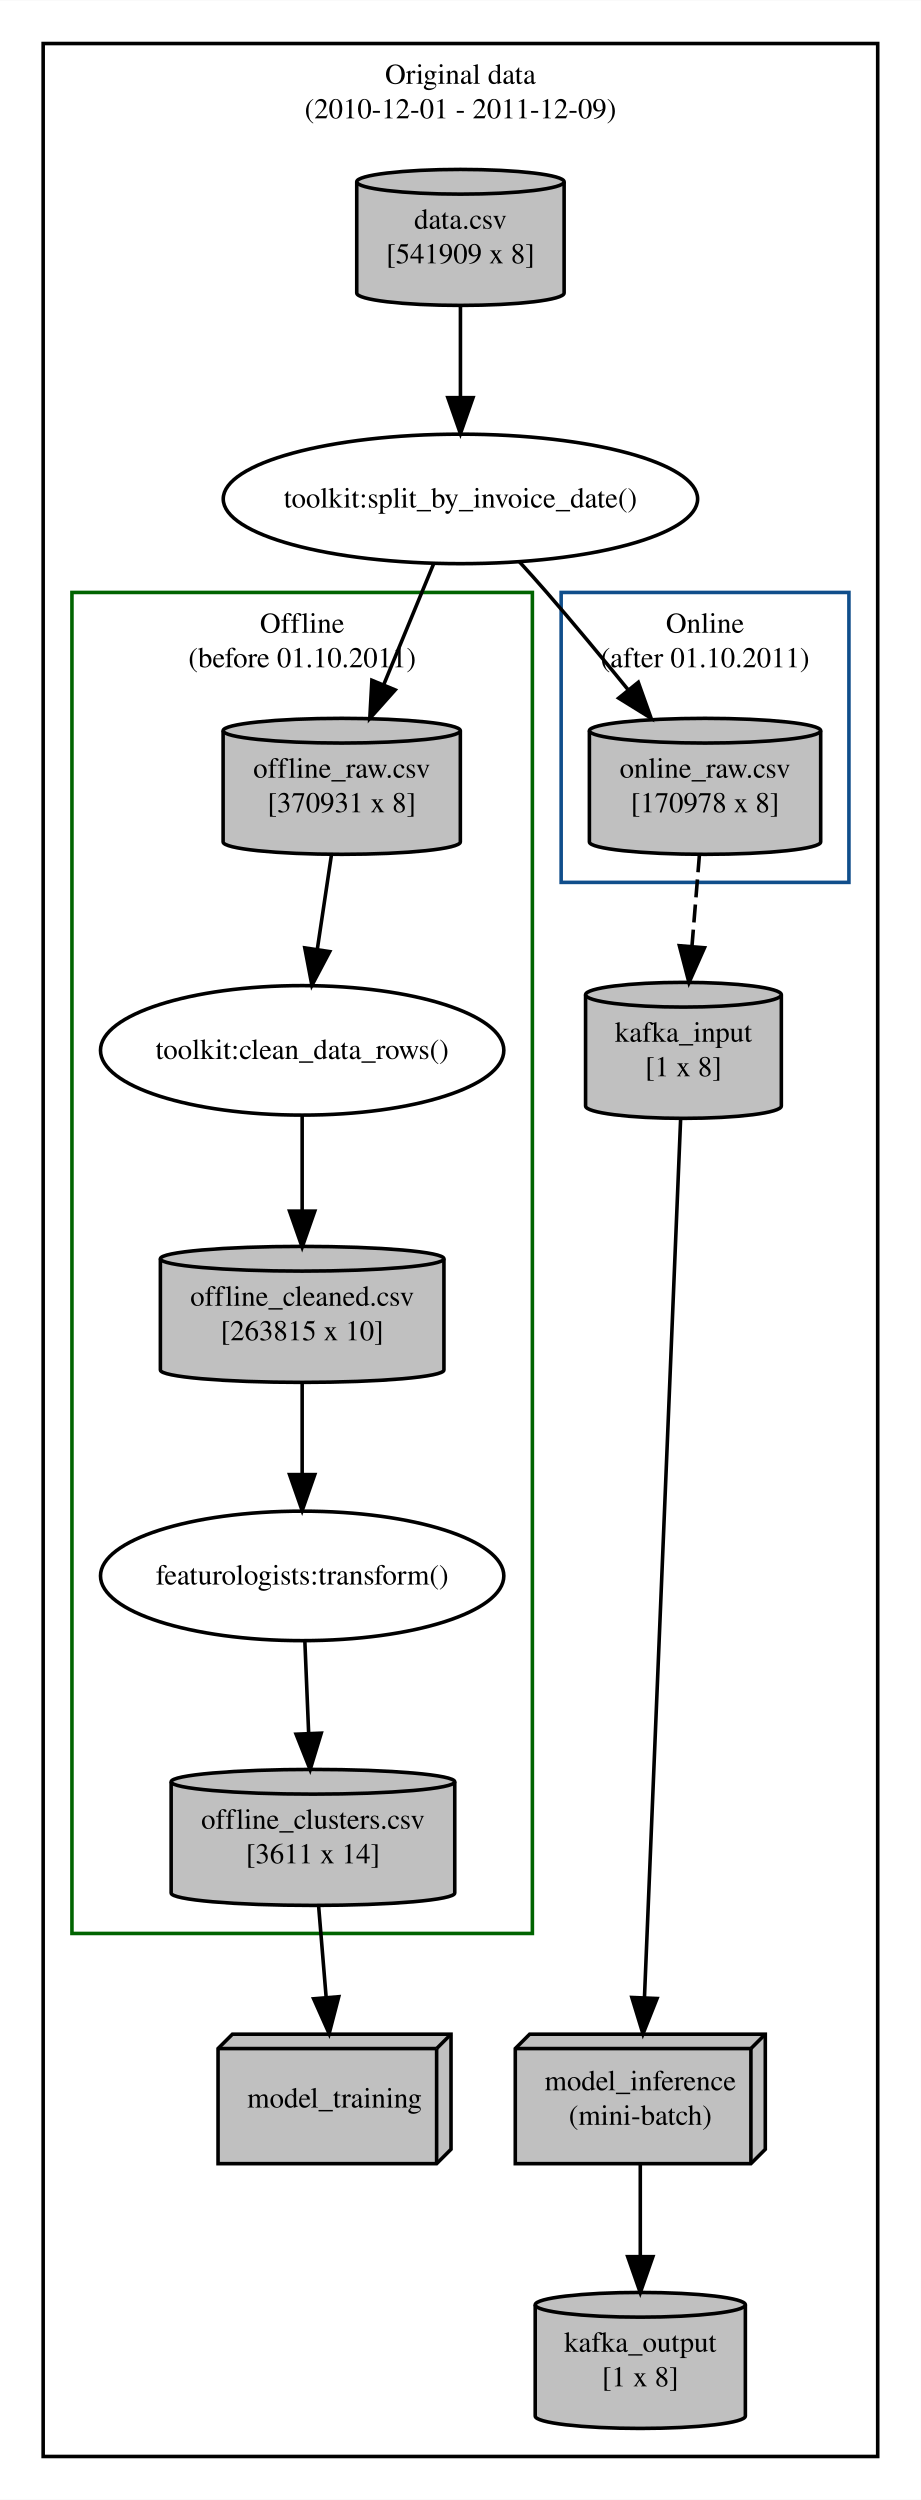
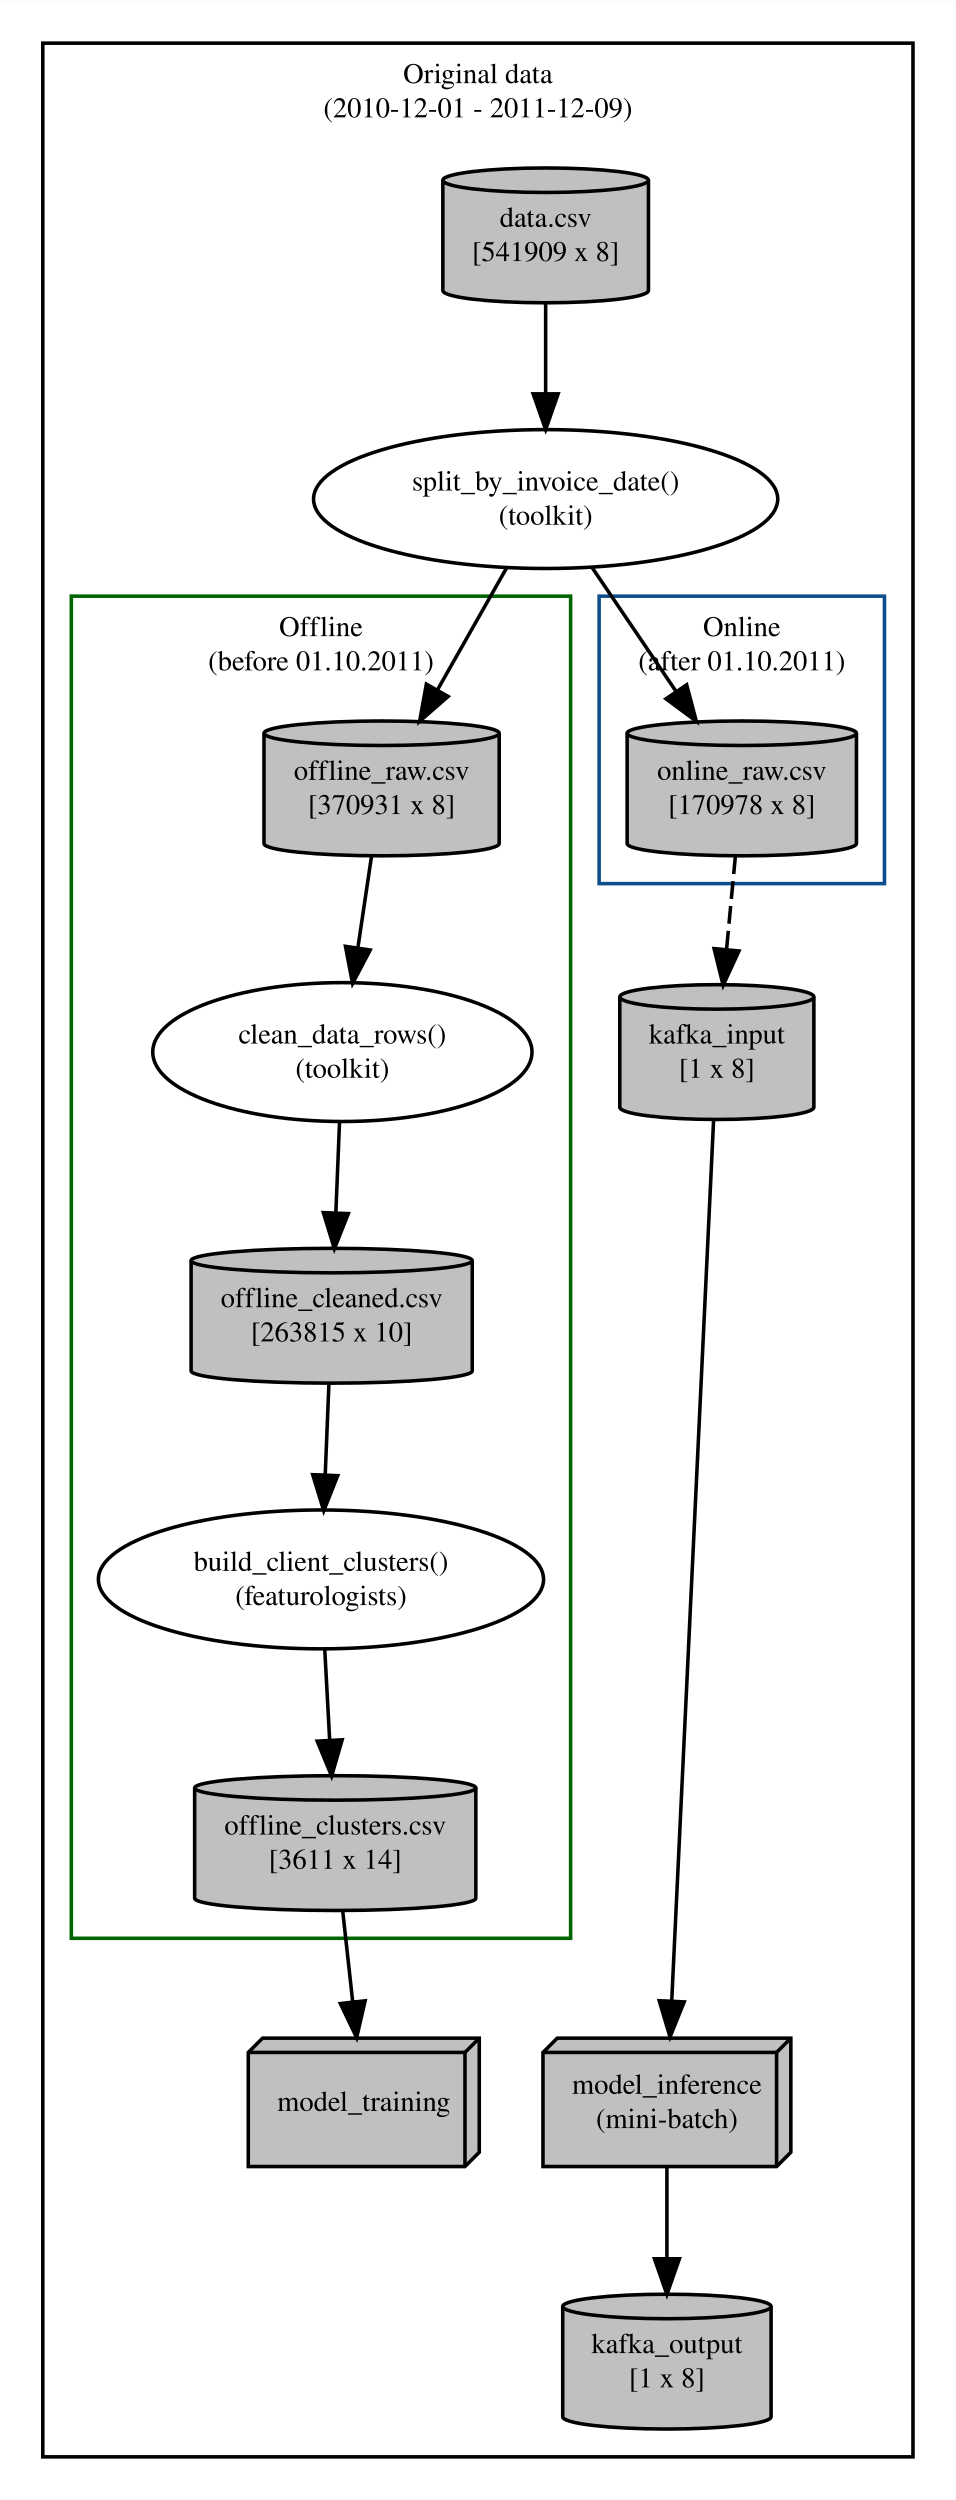
- <svg xmlns="http://www.w3.org/2000/svg" width="256pt" height="695pt" viewBox="0.00 0.00 256.00 694.80">
-   <g id="graph0" class="graph" transform="scale(1 1) rotate(0) translate(4 690.8)">
-     <polygon fill="#ffffff" stroke="transparent" points="-4,4 -4,-690.8 252,-690.8 252,4 -4,4" />
+ <svg xmlns="http://www.w3.org/2000/svg" width="268pt" height="701pt" viewBox="0.00 0.00 268.00 700.80">
+   <g id="graph0" class="graph" transform="scale(1 1) rotate(0) translate(4 696.7998)">
+     <polygon fill="#ffffff" stroke="transparent" points="-4,4 -4,-696.8 264,-696.8 264,4 -4,4" />
    <g id="clust1" class="cluster">
-       <polygon fill="none" stroke="#000000" points="8,-8 8,-678.8 240,-678.8 240,-8 8,-8" />
-       <text text-anchor="middle" x="124" y="-667.6" font-family="Times,serif" font-size="8.00" fill="#000000">Original data</text>
-       <text text-anchor="middle" x="124" y="-658" font-family="Times,serif" font-size="8.00" fill="#000000">(2010-12-01 - 2011-12-09)</text>
+       <polygon fill="none" stroke="#000000" points="8,-8 8,-684.8 252,-684.8 252,-8 8,-8" />
+       <text text-anchor="middle" x="130" y="-673.6" font-family="Times,serif" font-size="8.00" fill="#000000">Original data</text>
+       <text text-anchor="middle" x="130" y="-664" font-family="Times,serif" font-size="8.00" fill="#000000">(2010-12-01 - 2011-12-09)</text>
    </g>
    <g id="clust3" class="cluster">
-       <polygon fill="none" stroke="#006400" points="16,-153.4 16,-526.2 144,-526.2 144,-153.4 16,-153.4" />
-       <text text-anchor="middle" x="80" y="-515" font-family="Times,serif" font-size="8.00" fill="#000000">Offline</text>
-       <text text-anchor="middle" x="80" y="-505.4" font-family="Times,serif" font-size="8.00" fill="#000000">(before 01.10.2011)</text>
+       <polygon fill="none" stroke="#006400" points="16,-153.4 16,-529.733 156,-529.733 156,-153.4 16,-153.4" />
+       <text text-anchor="middle" x="86" y="-518.533" font-family="Times,serif" font-size="8.00" fill="#000000">Offline</text>
+       <text text-anchor="middle" x="86" y="-508.933" font-family="Times,serif" font-size="8.00" fill="#000000">(before 01.10.2011)</text>
    </g>
    <g id="clust4" class="cluster">
-       <polygon fill="none" stroke="#104e8b" points="152,-445.6 152,-526.2 232,-526.2 232,-445.6 152,-445.6" />
-       <text text-anchor="middle" x="192" y="-515" font-family="Times,serif" font-size="8.00" fill="#000000">Online</text>
-       <text text-anchor="middle" x="192" y="-505.4" font-family="Times,serif" font-size="8.00" fill="#000000">(after 01.10.2011)</text>
+       <polygon fill="none" stroke="#104e8b" points="164,-449.133 164,-529.733 244,-529.733 244,-449.133 164,-449.133" />
+       <text text-anchor="middle" x="204" y="-518.533" font-family="Times,serif" font-size="8.00" fill="#000000">Online</text>
+       <text text-anchor="middle" x="204" y="-508.933" font-family="Times,serif" font-size="8.00" fill="#000000">(after 01.10.2011)</text>
    </g>
    <g id="clust5" class="cluster">
-       <polygon fill="none" stroke="#000000" stroke-width="0" points="49,-81.4 49,-133.4 217,-133.4 217,-81.4 49,-81.4" />
+       <polygon fill="none" stroke="#000000" stroke-width="0" points="58,-81.4 58,-133.4 226,-133.4 226,-81.4 58,-81.4" />
    </g>
    <g id="node1" class="node">
-       <path fill="#c0c0c0" stroke="#000000" d="M152.827,-640.365C152.827,-642.262 139.906,-643.802 124,-643.802 108.094,-643.802 95.173,-642.262 95.173,-640.365 95.173,-640.365 95.173,-609.435 95.173,-609.435 95.173,-607.538 108.094,-605.998 124,-605.998 139.906,-605.998 152.827,-607.538 152.827,-609.435 152.827,-609.435 152.827,-640.365 152.827,-640.365" />
-       <path fill="none" stroke="#000000" d="M152.827,-640.365C152.827,-638.469 139.906,-636.929 124,-636.929 108.094,-636.929 95.173,-638.469 95.173,-640.365" />
-       <text text-anchor="middle" x="124" y="-627.3" font-family="Times,serif" font-size="8.00" fill="#000000">data.csv</text>
-       <text text-anchor="middle" x="124" y="-617.7" font-family="Times,serif" font-size="8.00" fill="#000000">[541909 x 8]</text>
+       <path fill="#c0c0c0" stroke="#000000" d="M177.827,-646.365C177.827,-648.262 164.906,-649.802 149,-649.802 133.094,-649.802 120.173,-648.262 120.173,-646.365 120.173,-646.365 120.173,-615.434 120.173,-615.434 120.173,-613.538 133.094,-611.998 149,-611.998 164.906,-611.998 177.827,-613.538 177.827,-615.434 177.827,-615.434 177.827,-646.365 177.827,-646.365" />
+       <path fill="none" stroke="#000000" d="M177.827,-646.365C177.827,-644.469 164.906,-642.928 149,-642.928 133.094,-642.928 120.173,-644.469 120.173,-646.365" />
+       <text text-anchor="middle" x="149" y="-633.3" font-family="Times,serif" font-size="8.00" fill="#000000">data.csv</text>
+       <text text-anchor="middle" x="149" y="-623.7" font-family="Times,serif" font-size="8.00" fill="#000000">[541909 x 8]</text>
    </g>
    <g id="node2" class="node">
-       <ellipse fill="#ffffff" stroke="#000000" cx="124" cy="-552.2" rx="65.94" ry="18" />
-       <text text-anchor="middle" x="124" y="-549.8" font-family="Times,serif" font-size="8.00" fill="#000000">toolkit:split_by_invoice_date()</text>
+       <ellipse fill="#ffffff" stroke="#000000" cx="149" cy="-556.966" rx="65.082" ry="19.47" />
+       <text text-anchor="middle" x="149" y="-559.366" font-family="Times,serif" font-size="8.00" fill="#000000">split_by_invoice_date()</text>
+       <text text-anchor="middle" x="149" y="-549.766" font-family="Times,serif" font-size="8.00" fill="#000000">(toolkit)</text>
    </g>
    <g id="edge1" class="edge">
-       <path fill="none" stroke="#000000" d="M124,-606.178C124,-598.341 124,-589.063 124,-580.428" />
-       <polygon fill="#000000" stroke="#000000" points="127.5,-580.356 124,-570.356 120.5,-580.356 127.5,-580.356" />
+       <path fill="none" stroke="#000000" d="M149,-611.86C149,-604.134 149,-595.03 149,-586.48" />
+       <polygon fill="#000000" stroke="#000000" points="152.5,-586.457 149,-576.457 145.5,-586.457 152.5,-586.457" />
    </g>
    <g id="node4" class="node">
-       <path fill="#c0c0c0" stroke="#000000" d="M123.976,-487.765C123.976,-489.662 109.196,-491.202 91,-491.202 72.804,-491.202 58.024,-489.662 58.024,-487.765 58.024,-487.765 58.024,-456.835 58.024,-456.835 58.024,-454.938 72.804,-453.398 91,-453.398 109.196,-453.398 123.976,-454.938 123.976,-456.835 123.976,-456.835 123.976,-487.765 123.976,-487.765" />
-       <path fill="none" stroke="#000000" d="M123.976,-487.765C123.976,-485.869 109.196,-484.329 91,-484.329 72.804,-484.329 58.024,-485.869 58.024,-487.765" />
-       <text text-anchor="middle" x="91" y="-474.7" font-family="Times,serif" font-size="8.00" fill="#000000">offline_raw.csv</text>
-       <text text-anchor="middle" x="91" y="-465.1" font-family="Times,serif" font-size="8.00" fill="#000000">[370931 x 8]</text>
+       <path fill="#c0c0c0" stroke="#000000" d="M135.976,-491.299C135.976,-493.195 121.196,-494.735 103,-494.735 84.804,-494.735 70.024,-493.195 70.024,-491.299 70.024,-491.299 70.024,-460.368 70.024,-460.368 70.024,-458.471 84.804,-456.931 103,-456.931 121.196,-456.931 135.976,-458.471 135.976,-460.368 135.976,-460.368 135.976,-491.299 135.976,-491.299" />
+       <path fill="none" stroke="#000000" d="M135.976,-491.299C135.976,-489.402 121.196,-487.862 103,-487.862 84.804,-487.862 70.024,-489.402 70.024,-491.299" />
+       <text text-anchor="middle" x="103" y="-478.233" font-family="Times,serif" font-size="8.00" fill="#000000">offline_raw.csv</text>
+       <text text-anchor="middle" x="103" y="-468.633" font-family="Times,serif" font-size="8.00" fill="#000000">[370931 x 8]</text>
    </g>
    <g id="edge2" class="edge">
-       <path fill="none" stroke="#000000" d="M116.512,-534.069C112.423,-524.17 107.269,-511.691 102.666,-500.546" />
-       <polygon fill="#000000" stroke="#000000" points="105.855,-499.099 98.803,-491.192 99.385,-501.771 105.855,-499.099" />
+       <path fill="none" stroke="#000000" d="M138.099,-537.739C132.328,-527.562 125.138,-514.879 118.77,-503.648" />
+       <polygon fill="#000000" stroke="#000000" points="121.641,-501.616 113.664,-494.643 115.552,-505.068 121.641,-501.616" />
    </g>
    <g id="node5" class="node">
-       <path fill="#c0c0c0" stroke="#000000" d="M224.15,-487.765C224.15,-489.662 209.74,-491.202 192,-491.202 174.26,-491.202 159.85,-489.662 159.85,-487.765 159.85,-487.765 159.85,-456.835 159.85,-456.835 159.85,-454.938 174.26,-453.398 192,-453.398 209.74,-453.398 224.15,-454.938 224.15,-456.835 224.15,-456.835 224.15,-487.765 224.15,-487.765" />
-       <path fill="none" stroke="#000000" d="M224.15,-487.765C224.15,-485.869 209.74,-484.329 192,-484.329 174.26,-484.329 159.85,-485.869 159.85,-487.765" />
-       <text text-anchor="middle" x="192" y="-474.7" font-family="Times,serif" font-size="8.00" fill="#000000">online_raw.csv</text>
-       <text text-anchor="middle" x="192" y="-465.1" font-family="Times,serif" font-size="8.00" fill="#000000">[170978 x 8]</text>
+       <path fill="#c0c0c0" stroke="#000000" d="M236.15,-491.299C236.15,-493.195 221.74,-494.735 204,-494.735 186.26,-494.735 171.85,-493.195 171.85,-491.299 171.85,-491.299 171.85,-460.368 171.85,-460.368 171.85,-458.471 186.26,-456.931 204,-456.931 221.74,-456.931 236.15,-458.471 236.15,-460.368 236.15,-460.368 236.15,-491.299 236.15,-491.299" />
+       <path fill="none" stroke="#000000" d="M236.15,-491.299C236.15,-489.402 221.74,-487.862 204,-487.862 186.26,-487.862 171.85,-489.402 171.85,-491.299" />
+       <text text-anchor="middle" x="204" y="-478.233" font-family="Times,serif" font-size="8.00" fill="#000000">online_raw.csv</text>
+       <text text-anchor="middle" x="204" y="-468.633" font-family="Times,serif" font-size="8.00" fill="#000000">[170978 x 8]</text>
    </g>
    <g id="edge3" class="edge">
-       <path fill="none" stroke="#000000" d="M140.413,-534.709C142.981,-531.89 145.583,-528.983 148,-526.2 155.502,-517.56 163.477,-507.934 170.547,-499.235" />
-       <polygon fill="#000000" stroke="#000000" points="173.443,-501.219 177.004,-491.241 167.998,-496.821 173.443,-501.219" />
+       <path fill="none" stroke="#000000" d="M162.034,-537.739C169.071,-527.358 177.875,-514.371 185.6,-502.976" />
+       <polygon fill="#000000" stroke="#000000" points="188.535,-504.884 191.249,-494.643 182.741,-500.956 188.535,-504.884" />
    </g>
    <g id="node3" class="node">
-       <path fill="#c0c0c0" stroke="#000000" d="M213.212,-414.365C213.212,-416.262 201.015,-417.802 186,-417.802 170.985,-417.802 158.788,-416.262 158.788,-414.365 158.788,-414.365 158.788,-383.435 158.788,-383.435 158.788,-381.538 170.985,-379.998 186,-379.998 201.015,-379.998 213.212,-381.538 213.212,-383.435 213.212,-383.435 213.212,-414.365 213.212,-414.365" />
-       <path fill="none" stroke="#000000" d="M213.212,-414.365C213.212,-412.469 201.015,-410.929 186,-410.929 170.985,-410.929 158.788,-412.469 158.788,-414.365" />
-       <text text-anchor="middle" x="186" y="-401.3" font-family="Times,serif" font-size="8.00" fill="#000000">kafka_input</text>
-       <text text-anchor="middle" x="186" y="-391.7" font-family="Times,serif" font-size="8.00" fill="#000000">[1 x 8]</text>
+       <path fill="#c0c0c0" stroke="#000000" d="M224.212,-417.365C224.212,-419.262 212.015,-420.802 197,-420.802 181.985,-420.802 169.788,-419.262 169.788,-417.365 169.788,-417.365 169.788,-386.435 169.788,-386.435 169.788,-384.538 181.985,-382.998 197,-382.998 212.015,-382.998 224.212,-384.538 224.212,-386.435 224.212,-386.435 224.212,-417.365 224.212,-417.365" />
+       <path fill="none" stroke="#000000" d="M224.212,-417.365C224.212,-415.469 212.015,-413.929 197,-413.929 181.985,-413.929 169.788,-415.469 169.788,-417.365" />
+       <text text-anchor="middle" x="197" y="-404.3" font-family="Times,serif" font-size="8.00" fill="#000000">kafka_input</text>
+       <text text-anchor="middle" x="197" y="-394.7" font-family="Times,serif" font-size="8.00" fill="#000000">[1 x 8]</text>
    </g>
    <g id="node6" class="node">
-       <polygon fill="#c0c0c0" stroke="#000000" points="208.752,-125.4 143.248,-125.4 139.248,-121.4 139.248,-89.4 204.752,-89.4 208.752,-93.4 208.752,-125.4" />
-       <polyline fill="none" stroke="#000000" points="204.752,-121.4 139.248,-121.4 " />
-       <polyline fill="none" stroke="#000000" points="204.752,-121.4 204.752,-89.4 " />
-       <polyline fill="none" stroke="#000000" points="204.752,-121.4 208.752,-125.4 " />
-       <text text-anchor="middle" x="174" y="-109.8" font-family="Times,serif" font-size="8.00" fill="#000000">model_inference</text>
-       <text text-anchor="middle" x="174" y="-100.2" font-family="Times,serif" font-size="8.00" fill="#000000">(mini-batch)</text>
+       <polygon fill="#c0c0c0" stroke="#000000" points="217.752,-125.4 152.248,-125.4 148.248,-121.4 148.248,-89.4 213.752,-89.4 217.752,-93.4 217.752,-125.4" />
+       <polyline fill="none" stroke="#000000" points="213.752,-121.4 148.248,-121.4 " />
+       <polyline fill="none" stroke="#000000" points="213.752,-121.4 213.752,-89.4 " />
+       <polyline fill="none" stroke="#000000" points="213.752,-121.4 217.752,-125.4 " />
+       <text text-anchor="middle" x="183" y="-109.8" font-family="Times,serif" font-size="8.00" fill="#000000">model_inference</text>
+       <text text-anchor="middle" x="183" y="-100.2" font-family="Times,serif" font-size="8.00" fill="#000000">(mini-batch)</text>
    </g>
    <g id="edge5" class="edge">
-       <path fill="none" stroke="#000000" d="M185.213,-379.774C183.151,-329.693 177.587,-194.527 175.159,-135.556" />
-       <polygon fill="#000000" stroke="#000000" points="178.652,-135.317 174.744,-125.469 171.658,-135.605 178.652,-135.317" />
+       <path fill="none" stroke="#000000" d="M196.103,-383.03C193.717,-332.834 187.202,-195.789 184.358,-135.968" />
+       <polygon fill="#000000" stroke="#000000" points="187.843,-135.558 183.872,-125.735 180.851,-135.89 187.843,-135.558" />
    </g>
    <g id="node9" class="node">
-       <ellipse fill="#ffffff" stroke="#000000" cx="80" cy="-398.9" rx="56.064" ry="18" />
-       <text text-anchor="middle" x="80" y="-396.5" font-family="Times,serif" font-size="8.00" fill="#000000">toolkit:clean_data_rows()</text>
+       <ellipse fill="#ffffff" stroke="#000000" cx="92" cy="-401.9" rx="53.177" ry="19.47" />
+       <text text-anchor="middle" x="92" y="-404.3" font-family="Times,serif" font-size="8.00" fill="#000000">clean_data_rows()</text>
+       <text text-anchor="middle" x="92" y="-394.7" font-family="Times,serif" font-size="8.00" fill="#000000">(toolkit)</text>
    </g>
    <g id="edge6" class="edge">
-       <path fill="none" stroke="#000000" d="M88.167,-453.398C86.959,-445.338 85.525,-435.767 84.198,-426.912" />
-       <polygon fill="#000000" stroke="#000000" points="87.653,-426.35 82.709,-416.979 80.73,-427.387 87.653,-426.35" />
+       <path fill="none" stroke="#000000" d="M100.167,-456.794C99.009,-449.007 97.642,-439.82 96.361,-431.212" />
+       <polygon fill="#000000" stroke="#000000" points="99.795,-430.508 94.861,-421.132 92.871,-431.538 99.795,-430.508" />
    </g>
    <g id="edge4" class="edge">
-       <path fill="none" stroke="#000000" stroke-dasharray="5,2" d="M190.455,-453.398C189.818,-445.607 189.066,-436.404 188.362,-427.8" />
-       <polygon fill="#000000" stroke="#000000" points="191.843,-427.42 187.54,-417.738 184.866,-427.99 191.843,-427.42" />
+       <path fill="none" stroke="#000000" stroke-dasharray="5,2" d="M202.197,-456.794C201.448,-448.885 200.563,-439.532 199.737,-430.808" />
+       <polygon fill="#000000" stroke="#000000" points="203.199,-430.245 198.772,-420.619 196.231,-430.904 203.199,-430.245" />
    </g>
    <g id="node12" class="node">
-       <path fill="#c0c0c0" stroke="#000000" d="M203.212,-50.165C203.212,-52.062 190.119,-53.602 174,-53.602 157.881,-53.602 144.788,-52.062 144.788,-50.165 144.788,-50.165 144.788,-19.235 144.788,-19.235 144.788,-17.338 157.881,-15.798 174,-15.798 190.119,-15.798 203.212,-17.338 203.212,-19.235 203.212,-19.235 203.212,-50.165 203.212,-50.165" />
-       <path fill="none" stroke="#000000" d="M203.212,-50.165C203.212,-48.269 190.119,-46.729 174,-46.729 157.881,-46.729 144.788,-48.269 144.788,-50.165" />
-       <text text-anchor="middle" x="174" y="-37.1" font-family="Times,serif" font-size="8.00" fill="#000000">kafka_output</text>
-       <text text-anchor="middle" x="174" y="-27.5" font-family="Times,serif" font-size="8.00" fill="#000000">[1 x 8]</text>
+       <path fill="#c0c0c0" stroke="#000000" d="M212.212,-50.165C212.212,-52.062 199.119,-53.602 183,-53.602 166.881,-53.602 153.788,-52.062 153.788,-50.165 153.788,-50.165 153.788,-19.235 153.788,-19.235 153.788,-17.338 166.881,-15.798 183,-15.798 199.119,-15.798 212.212,-17.338 212.212,-19.235 212.212,-19.235 212.212,-50.165 212.212,-50.165" />
+       <path fill="none" stroke="#000000" d="M212.212,-50.165C212.212,-48.269 199.119,-46.729 183,-46.729 166.881,-46.729 153.788,-48.269 153.788,-50.165" />
+       <text text-anchor="middle" x="183" y="-37.1" font-family="Times,serif" font-size="8.00" fill="#000000">kafka_output</text>
+       <text text-anchor="middle" x="183" y="-27.5" font-family="Times,serif" font-size="8.00" fill="#000000">[1 x 8]</text>
    </g>
    <g id="edge11" class="edge">
-       <path fill="none" stroke="#000000" d="M174,-89.055C174,-81.339 174,-72.176 174,-63.592" />
-       <polygon fill="#000000" stroke="#000000" points="177.5,-63.546 174,-53.546 170.5,-63.546 177.5,-63.546" />
+       <path fill="none" stroke="#000000" d="M183,-89.055C183,-81.339 183,-72.176 183,-63.592" />
+       <polygon fill="#000000" stroke="#000000" points="186.5,-63.546 183,-53.546 179.5,-63.546 186.5,-63.546" />
    </g>
    <g id="node7" class="node">
-       <path fill="#c0c0c0" stroke="#000000" d="M119.415,-340.965C119.415,-342.862 101.749,-344.402 80,-344.402 58.251,-344.402 40.584,-342.862 40.584,-340.965 40.584,-340.965 40.584,-310.035 40.584,-310.035 40.584,-308.138 58.251,-306.598 80,-306.598 101.749,-306.598 119.415,-308.138 119.415,-310.035 119.415,-310.035 119.415,-340.965 119.415,-340.965" />
-       <path fill="none" stroke="#000000" d="M119.415,-340.965C119.415,-339.069 101.749,-337.529 80,-337.529 58.251,-337.529 40.584,-339.069 40.584,-340.965" />
-       <text text-anchor="middle" x="80" y="-327.9" font-family="Times,serif" font-size="8.00" fill="#000000">offline_cleaned.csv</text>
-       <text text-anchor="middle" x="80" y="-318.3" font-family="Times,serif" font-size="8.00" fill="#000000">[263815 x 10]</text>
+       <path fill="#c0c0c0" stroke="#000000" d="M128.416,-343.432C128.416,-345.328 110.749,-346.869 89,-346.869 67.251,-346.869 49.584,-345.328 49.584,-343.432 49.584,-343.432 49.584,-312.501 49.584,-312.501 49.584,-310.605 67.251,-309.064 89,-309.064 110.749,-309.064 128.416,-310.605 128.416,-312.501 128.416,-312.501 128.416,-343.432 128.416,-343.432" />
+       <path fill="none" stroke="#000000" d="M128.416,-343.432C128.416,-341.536 110.749,-339.995 89,-339.995 67.251,-339.995 49.584,-341.536 49.584,-343.432" />
+       <text text-anchor="middle" x="89" y="-330.367" font-family="Times,serif" font-size="8.00" fill="#000000">offline_cleaned.csv</text>
+       <text text-anchor="middle" x="89" y="-320.767" font-family="Times,serif" font-size="8.00" fill="#000000">[263815 x 10]</text>
    </g>
    <g id="node10" class="node">
-       <ellipse fill="#ffffff" stroke="#000000" cx="80" cy="-252.8" rx="56.062" ry="18" />
-       <text text-anchor="middle" x="80" y="-250.4" font-family="Times,serif" font-size="8.00" fill="#000000">featurologists:transform()</text>
+       <ellipse fill="#ffffff" stroke="#000000" cx="86" cy="-254.033" rx="62.422" ry="19.47" />
+       <text text-anchor="middle" x="86" y="-256.433" font-family="Times,serif" font-size="8.00" fill="#000000">build_client_clusters()</text>
+       <text text-anchor="middle" x="86" y="-246.833" font-family="Times,serif" font-size="8.00" fill="#000000">(featurologists)</text>
    </g>
    <g id="edge8" class="edge">
-       <path fill="none" stroke="#000000" d="M80,-306.778C80,-298.942 80,-289.663 80,-281.029" />
-       <polygon fill="#000000" stroke="#000000" points="83.5,-280.956 80,-270.956 76.5,-280.956 83.5,-280.956" />
+       <path fill="none" stroke="#000000" d="M88.227,-308.927C87.912,-301.14 87.539,-291.953 87.189,-283.345" />
+       <polygon fill="#000000" stroke="#000000" points="90.683,-283.115 86.78,-273.265 83.689,-283.399 90.683,-283.115" />
    </g>
    <g id="node8" class="node">
-       <path fill="#c0c0c0" stroke="#000000" d="M122.422,-195.565C122.422,-197.462 104.752,-199.002 83,-199.002 61.248,-199.002 43.578,-197.462 43.578,-195.565 43.578,-195.565 43.578,-164.635 43.578,-164.635 43.578,-162.738 61.248,-161.198 83,-161.198 104.752,-161.198 122.422,-162.738 122.422,-164.635 122.422,-164.635 122.422,-195.565 122.422,-195.565" />
-       <path fill="none" stroke="#000000" d="M122.422,-195.565C122.422,-193.669 104.752,-192.129 83,-192.129 61.248,-192.129 43.578,-193.669 43.578,-195.565" />
-       <text text-anchor="middle" x="83" y="-182.5" font-family="Times,serif" font-size="8.00" fill="#000000">offline_clusters.csv</text>
-       <text text-anchor="middle" x="83" y="-172.9" font-family="Times,serif" font-size="8.00" fill="#000000">[3611 x 14]</text>
+       <path fill="#c0c0c0" stroke="#000000" d="M129.422,-195.565C129.422,-197.462 111.752,-199.002 90,-199.002 68.248,-199.002 50.578,-197.462 50.578,-195.565 50.578,-195.565 50.578,-164.635 50.578,-164.635 50.578,-162.738 68.248,-161.198 90,-161.198 111.752,-161.198 129.422,-162.738 129.422,-164.635 129.422,-164.635 129.422,-195.565 129.422,-195.565" />
+       <path fill="none" stroke="#000000" d="M129.422,-195.565C129.422,-193.669 111.752,-192.129 90,-192.129 68.248,-192.129 50.578,-193.669 50.578,-195.565" />
+       <text text-anchor="middle" x="90" y="-182.5" font-family="Times,serif" font-size="8.00" fill="#000000">offline_clusters.csv</text>
+       <text text-anchor="middle" x="90" y="-172.9" font-family="Times,serif" font-size="8.00" fill="#000000">[3611 x 14]</text>
    </g>
    <g id="node11" class="node">
-       <polygon fill="#c0c0c0" stroke="#000000" points="121.382,-125.4 60.618,-125.4 56.618,-121.4 56.618,-89.4 117.382,-89.4 121.382,-93.4 121.382,-125.4" />
-       <polyline fill="none" stroke="#000000" points="117.382,-121.4 56.618,-121.4 " />
-       <polyline fill="none" stroke="#000000" points="117.382,-121.4 117.382,-89.4 " />
-       <polyline fill="none" stroke="#000000" points="117.382,-121.4 121.382,-125.4 " />
-       <text text-anchor="middle" x="89" y="-105" font-family="Times,serif" font-size="8.00" fill="#000000">model_training</text>
+       <polygon fill="#c0c0c0" stroke="#000000" points="130.382,-125.4 69.618,-125.4 65.618,-121.4 65.618,-89.4 126.382,-89.4 130.382,-93.4 130.382,-125.4" />
+       <polyline fill="none" stroke="#000000" points="126.382,-121.4 65.618,-121.4 " />
+       <polyline fill="none" stroke="#000000" points="126.382,-121.4 126.382,-89.4 " />
+       <polyline fill="none" stroke="#000000" points="126.382,-121.4 130.382,-125.4 " />
+       <text text-anchor="middle" x="98" y="-105" font-family="Times,serif" font-size="8.00" fill="#000000">model_training</text>
    </g>
    <g id="edge10" class="edge">
-       <path fill="none" stroke="#000000" d="M84.545,-161.378C85.192,-153.542 85.958,-144.263 86.67,-135.629" />
-       <polygon fill="#000000" stroke="#000000" points="90.167,-135.81 87.501,-125.556 83.191,-135.234 90.167,-135.81" />
+       <path fill="none" stroke="#000000" d="M92.06,-161.378C92.922,-153.542 93.944,-144.263 94.894,-135.629" />
+       <polygon fill="#000000" stroke="#000000" points="98.387,-135.879 96.002,-125.556 91.429,-135.113 98.387,-135.879" />
    </g>
    <g id="edge7" class="edge">
-       <path fill="none" stroke="#000000" d="M80,-380.756C80,-372.762 80,-363.173 80,-354.245" />
-       <polygon fill="#000000" stroke="#000000" points="83.5,-354.201 80,-344.201 76.5,-354.202 83.5,-354.201" />
+       <path fill="none" stroke="#000000" d="M91.212,-382.475C90.893,-374.627 90.519,-365.407 90.17,-356.805" />
+       <polygon fill="#000000" stroke="#000000" points="93.665,-356.601 89.762,-346.752 86.671,-356.885 93.665,-356.601" />
    </g>
    <g id="edge9" class="edge">
-       <path fill="none" stroke="#000000" d="M80.757,-234.455C81.075,-226.739 81.454,-217.576 81.808,-208.992" />
-       <polygon fill="#000000" stroke="#000000" points="85.307,-209.082 82.222,-198.946 78.313,-208.793 85.307,-209.082" />
+       <path fill="none" stroke="#000000" d="M87.051,-234.608C87.475,-226.761 87.974,-217.54 88.44,-208.938" />
+       <polygon fill="#000000" stroke="#000000" points="91.938,-209.06 88.984,-198.885 84.948,-208.681 91.938,-209.06" />
    </g>
  </g>
</svg>
